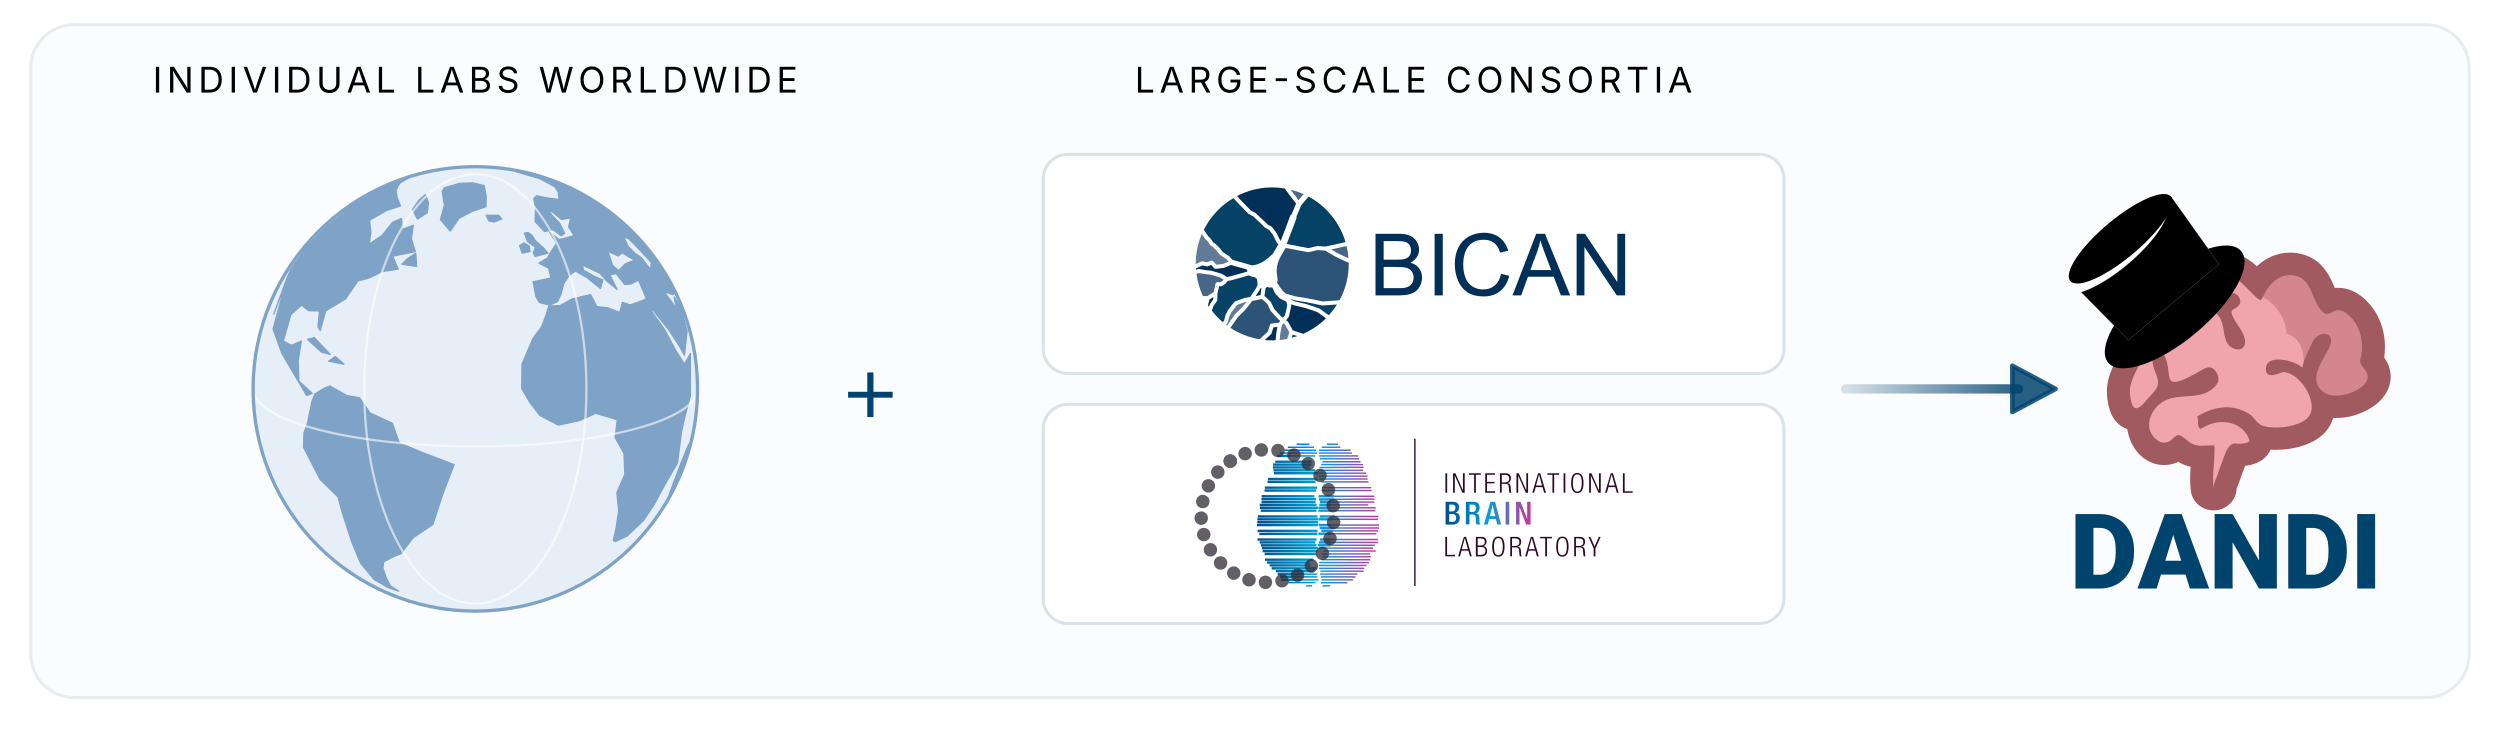
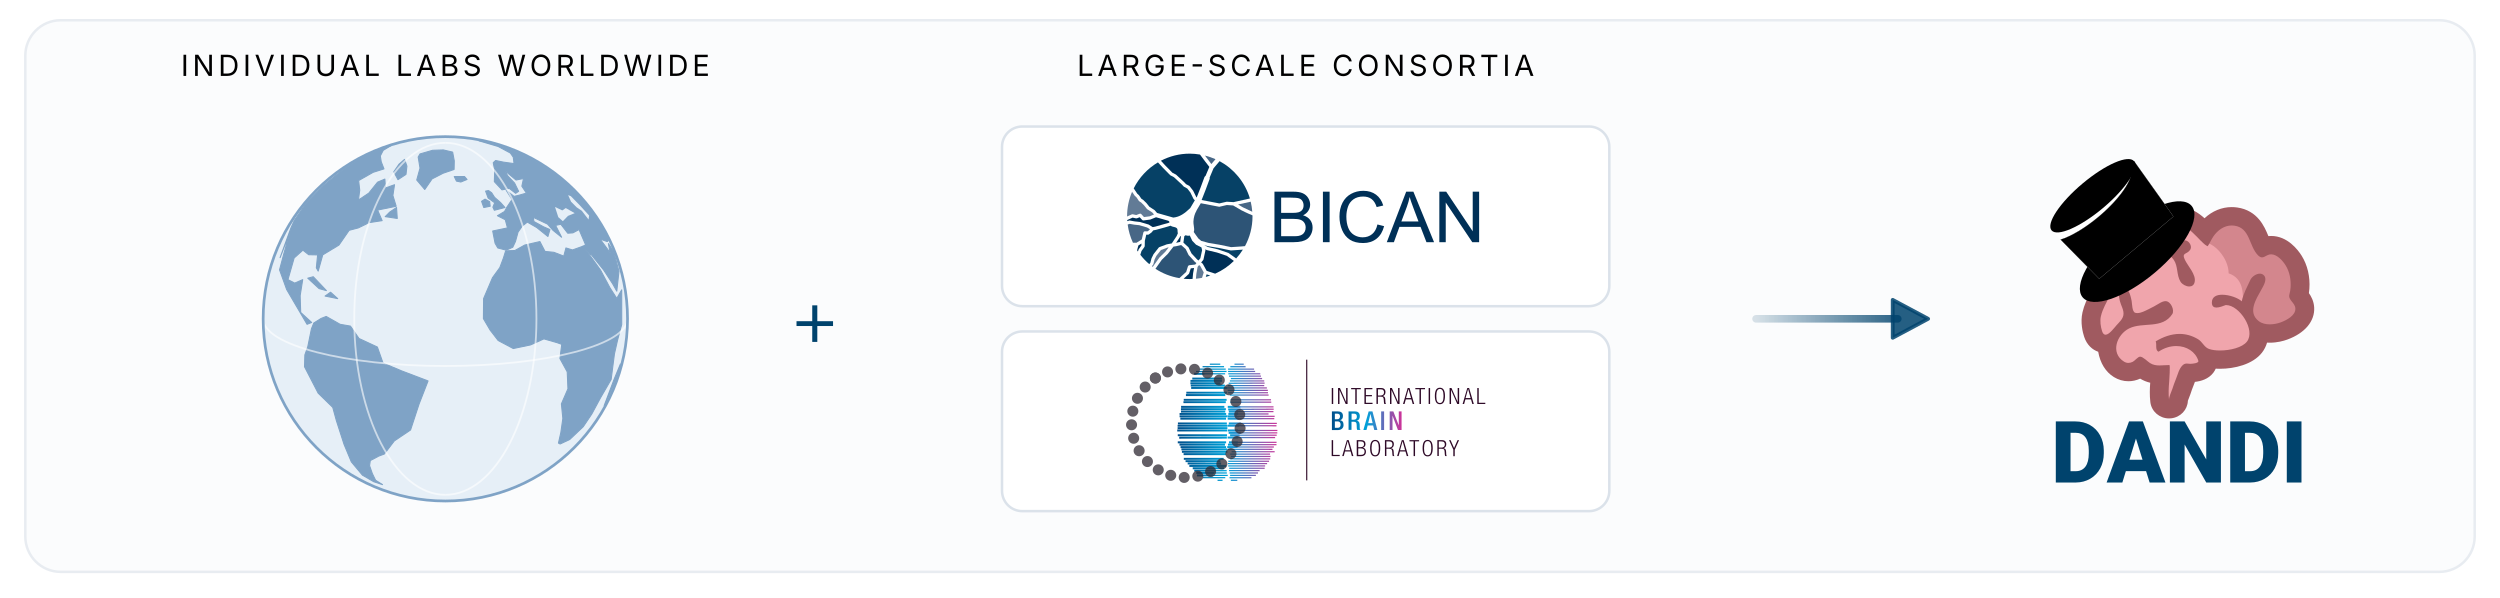
- <svg xmlns="http://www.w3.org/2000/svg" viewBox="24 0 810 236" width="810" height="236" font-family="Inter, 'Helvetica Neue', Arial, sans-serif">
+ <svg xmlns="http://www.w3.org/2000/svg" viewBox="24 0 988 236" width="988" height="236" font-family="Inter, 'Helvetica Neue', Arial, sans-serif">
  <defs>
    <g id="globe">
      <circle r="100" fill="#e6eff7" />
      <g fill="#7fa3c6" stroke="#7fa3c6" stroke-width=".6" stroke-linejoin="round">
        <path d="M-29.6,-95.2 L-34.1,-92.5 -35.7,-89.4 -35.2,-86.2 -33.7,-82.3 -39.7,-80.4 -47.6,-75.9 -47,-70.6 -47.7,-65.2 -42,-69 -37.2,-75 -33.2,-76.7 -32.9,-71.8 -27.9,-73.6 -28.8,-67.7 -27,-61.8 -37.2,-59.7 -34.7,-53.9 -41.9,-52.8 -47.8,-49.9 -52.8,-48.6 -58.4,-40.5 -67.3,-35.1 -69.8,-26.2 -70.8,-28 -70.1,-35.1 -75,-35.2 -78.2,-37.7 -83,-33.4 -86.4,-21.5 -82.7,-19.6 -78.3,-21.5 -79.7,-12.7 -79.4,-3.5 -73.4,2 -75.9,3 -82.6,-8.4 -87.1,-16.1 -91,-26.9 -88.6,-35.9 -85.3,-47.6 -90.7,-33.6 -84.7,-50 -82.9,-54 -76.4,-63.5 -66.7,-73.3 -56.5,-81.7 -47,-88.1 A100,100 0 0 1 -29.6,-95.2 Z" />
        <path d="M-11.3,-71 L-7.3,-76.8 -1.3,-79.9 4.8,-82 4.9,-86.7 4,-91.5 -1.1,-92.7 -7,-92.5 -13.9,-90.5 -14.9,-88.8 -13.9,-82.7 -15.7,-76.2 Z" />
        <path d="M-22.4,-87.5 L-21.1,-83.8 -21.6,-79.3 -26,-76.4 -28.3,-80.7 -25.4,-84.9 Z" />
        <path d="M-26.4,-55.1 L-26.8,-61.1 -30.5,-58.6 -33,-56.1 Z" />
        <path d="M-75.5,-22.3 L-72.5,-23.1 -65.3,-15.5 -69.3,-16.6 Z" />
        <path d="M-63,-14.6 L-59.1,-11.1 -66,-12.5 Z" />
        <path d="M-72.2,2.3 L-68.2,-0.2 -65.4,-1.3 -57.8,3 -52.1,4 -47.4,10.8 -37.3,15.5 -34.2,24.3 -24.2,28.5 -9.5,34.1 -14.4,46.7 -19.1,61 -28,67 -33.5,74.2 -36.7,75.4 -41.2,77.8 -41.6,80.6 -40.1,84.9 -38.3,88.6 -34.5,91 -39.3,89.4 -45.5,85.8 -51.6,78.5 -55.6,68.9 -59.8,55.9 -61.8,48.6 -69.8,40.8 -77.3,26.3 -77.1,19.8 -75.5,15.3 -73.5,5.5 Z" />
        <path d="M33.1,-37.3 L31.9,-33.4 29.9,-28.1 25.9,-22.6 21,-11.1 20.9,-0.1 24.6,6.2 29,11.9 37.3,16.3 46.8,14.3 54.1,11 61.4,13.1 63.9,14 62.9,21.8 66.9,29.1 67.3,38.4 63.7,46.7 64.5,54.7 63.4,62.4 62.1,68.2 63,68.7 68.3,66.2 75.7,59.2 80.4,52.2 85.2,43.3 91,33.3 92.8,19.3 94.5,11.8 96.8,3.1 96.8,-15.9 94.1,-11.2 90.3,-17.1 85.2,-26.7 79.6,-34.5 76.9,-37.8 75.4,-39.8 69.8,-37.8 66.2,-38.9 65,-34.4 59.6,-36.5 54.7,-37 51.9,-42.4 43.6,-40.5 38.2,-37.5 Z" />
        <path d="M96.1,24.8 L94,32.8 88.3,45.4 87.2,47.6 92.6,33.3 Z" />
        <path d="M33.4,-37.7 L28.8,-38.9 27.3,-41.5 26,-48.2 34.1,-49.9 32.9,-54.4 28.6,-56.6 32.5,-58.9 33.8,-61.3 36.6,-65.5 33.4,-70.6 37.7,-67.2 40.3,-67.8 44.5,-69 42,-72.8 42.9,-77 38.8,-76.2 32.7,-81.3 34.3,-78.4 38,-74.5 40.2,-70 38.6,-68.9 35.1,-71.6 31.1,-70.8 26.9,-75.3 27.1,-81.6 26.3,-85.7 27.6,-86.9 31.9,-86 37.7,-85.2 37.3,-88.7 35.7,-91 29,-94.6 18.5,-97.7 A100,100 0 0 1 90,-43.7 L88.9,-42.4 84.9,-43.8 89.2,-38 90.5,-36 89.5,-41.3 92.4,-36.9 95.3,-26.1 94.1,-15.2 91.8,-19.3 86.9,-26.8 79.8,-35.6 79.6,-35.3 76.9,-37.8 75.4,-39.8 77,-40.6 73.4,-49 70,-47.2 67.2,-47 63.4,-51.9 60.5,-51.3 63.8,-44.8 59.1,-48.6 56.1,-52 48.3,-55.7 48.6,-53.4 53.9,-50.5 57.4,-49 56.3,-45.2 50.2,-50.1 45,-53.1 42.2,-50.9 39.9,-47.6 38.5,-42.5 37,-39.3 Z" />
        <path d="M26.9,-59.6 L32.7,-61.1 30.4,-63.7 27,-66.7 25.4,-69.2 23.7,-70.4 22.1,-70.1 23.5,-66.3 27.1,-63.7 26.1,-61.3 Z" />
        <path d="M21.1,-61.1 L19.9,-64.5 21.8,-65.7 24.3,-64.3 24.6,-61.8 Z" />
        <path d="M6.1,-75.6 L4.9,-78.1 10.5,-78.1 11.9,-76.5 8.5,-75.1 Z" />
      </g>
      <g fill="#e6eff7">
        <path d="M64.5,-53.6 L62,-55.8 60.2,-61.4 64.2,-59.5 66.1,-60.8 71,-58 67.3,-56.5 Z" />
        <path d="M67.4,-67.9 L68.9,-67.3 73.8,-62.3 78.9,-56.7 78.6,-54.5 74.9,-59.3 72.1,-61.2 69,-64.3 Z" />
      </g>
      <g fill="none" stroke="#ffffff" stroke-opacity=".6" stroke-width="1">
        <path d="M-100,0 A100,25.9 0 0 0 100,0" />
        <path d="M0,-96.6 A50,96.6 0 0 0 0,96.6" />
        <path d="M0,-96.6 A50,96.6 0 0 1 0,96.6" />
      </g>
      <circle r="100" fill="none" stroke="#7fa3c6" stroke-width="1.5" />
    </g>
  </defs>
  <rect width="1120" height="620" fill="#ffffff" />
-   <rect x="34" y="8" width="790" height="218" rx="14" fill="#fbfcfd" stroke="#e8ecf1" />
-   <text x="178" y="30" font-size="11.5" font-weight="400" letter-spacing="1.5" fill="#000000" text-anchor="middle">INDIVIDUAL LABS WORLDWIDE</text>
-   <use href="#globe" transform="translate(178,126) scale(.72)" />
-   <text x="306" y="137" font-size="32" font-weight="300" fill="#00436d" text-anchor="middle">+</text>
-   <text x="482" y="30" font-size="11.5" font-weight="400" letter-spacing="1.5" fill="#000000" text-anchor="middle">LARGE-SCALE CONSORTIA</text>
+   <rect x="34" y="8" width="968" height="218" rx="14" fill="#fbfcfd" stroke="#e8ecf1" />
+   <text x="200" y="30" font-size="11.5" font-weight="400" letter-spacing="1.5" fill="#000000" text-anchor="middle">INDIVIDUAL LABS WORLDWIDE</text>
+   <use href="#globe" transform="translate(200,126) scale(.72)" />
+   <text x="346" y="137" font-size="32" font-weight="300" fill="#00436d" text-anchor="middle">+</text>
+   <text x="540" y="30" font-size="11.5" font-weight="400" letter-spacing="1.5" fill="#000000" text-anchor="middle">LARGE-SCALE CONSORTIA</text>
  <g>
-     <rect x="362" y="50" width="240" height="71" rx="8" fill="#fff" stroke="#dbe2ea" />
-     <svg x="407.5" y="58" width="149" height="55" viewBox="0 0 85.5 31.5">
+     <rect x="420" y="50" width="240" height="71" rx="8" fill="#fff" stroke="#dbe2ea" />
+     <svg x="465.5" y="58" width="149" height="55" viewBox="0 0 85.5 31.5">
      <g fill="#486786">
        <path d="M5.579,20.992l.361-1.567c.042-.166.186-.281.359-.29l.554.027.446-.323.131-.16-.652-.407-1.766-.514-1.125-.12-1.053-.185-.45.15c.19,1.457.6,2.841,1.196,4.125l.804.014,1.194-.75Z" />
        <path d="M28.517,13.706c.837.418,1.636.793,2.125,1.002-.057-.78-.176-1.541-.354-2.281l-2.864.638,1.093.641Z" />
        <path d="M22.3,2.787c-.766-.345-1.568-.619-2.398-.825l1.459,1.929.939-1.104Z" />
      </g>
      <g fill="#2d5476">
        <path d="M26.301,13.276l-1.441-.091-1.683.394-.07-.006-4.139-.796-.941,1.59c.005.009-.01.059-.042.114-.411.711-.636,1.501-.688,2.416-.019.331.03.646.081.981.038.247.077.503.088.771.01.231-.022.448-.097.658l1.027,1.438.668.571,1.734.474,2.372.388,2.673.554,2.392-.161.755-.068c1.086-2.009,1.704-4.308,1.704-6.752,0-.078-.01-.153-.012-.231-.817-.297-2.443-1.114-2.524-1.155l-1.858-1.088Z" />
        <path d="M16.051,27.09c.044-.143.17-.244.319-.26l1.331-.147.276-.339-.344-.263-1.429-1.551-.662-1.355-1.021-.912-1.134.255-.618.096-1.281,1.65-1.354,1.326-1.452,2.05c1.612,1.058,3.452,1.788,5.43,2.119l1.541-1.412.399-1.258Z" />
      </g>
      <g fill="#003057">
        <path d="M2.872,16.698l1.122.198,1.165.129,1.969.579.937.586.548-.104,3.219-.911c0-.062.005-.125.014-.188,0-.048-.135-.213-.347-.269l-2.683-.764-1.293.524-1.531.2c-.121.019-.241-.024-.327-.12l-.552-.603-.621.238c-.062.026-.144.033-.22.016l-.766-.171-1.214.549c.005.083.006.168.013.25l.444-.148.124.007Z" />
        <path d="M3.945,22.484c.013.023.024.047.037.07l.019-.069h-.056Z" />
        <path d="M5.504,22.355l.012-.438-.703.441-.293,1.082c.064.099.121.202.187.299l.172-.52.625-.863Z" />
        <path d="M12.538,5.865l.819.425,1.854,1.72.405.435.754.395.075.081.788,1.018.732,1.48.069.06.863-2.2.887-2.398c.049-.132.144-.243.267-.315l.857-2.033-.933-1.199-1.193-1.599c-.754-.124-1.522-.204-2.311-.204-2.362,0-4.585.585-6.546,1.604l.916,1.003,1.696,1.729Z" />
        <path d="M14.143,20.587l-.772,1.166.919-.207.172-1.24c-.057-.018-.112-.04-.165-.066l-.155.348Z" />
        <path d="M22.66,23.959l-2.311-.552-.368-.18.041.185-.012.108-.441,2.037-.063.099-.458.562.339.258.059.088.852,1.551,1.929.634c1.589-.704,3.026-1.685,4.245-2.891-.58-.401-1.445-1.029-1.62-1.156l-2.191-.742Z" />
        <path d="M17.437,27.466l-.745.083-.355,1.121c-.022.066-.059.123-.108.166l-1.163,1.065c.463.045.931.071,1.405.071.213,0,.419-.023.63-.032l.122-1.287.213-1.188Z" />
      </g>
      <g fill="#627b96">
        <path d="M3.554,15.283l.775.172.752-.289c.146-.056.306-.018.411.096l.595.648,1.277-.166.996-.411-.388-.455-1.199-.777-.662-.827-.666-.662-.48-.312-.063-.08-.526-.788-.371-.328-.623-.919c-.728,1.71-1.132,3.59-1.132,5.566,0,.011.002.022.002.034l1.059-.478c.08-.035.163-.043.243-.022Z" />
        <path d="M10.93,23.765l.76-.983-.243.038-1.512.57-1.058,1.339-.389.793-.282,1.101-.055.087-.279.349c.066.05.132.1.199.149l1.495-2.102,1.364-1.34Z" />
        <path d="M18.826,26.991l-.252-.192-.328.401-.28,1.555-.109,1.147c.471-.046.935-.115,1.391-.205l.387-1.232-.809-1.474Z" />
      </g>
      <g fill="#064166">
        <path d="M7.792,25.259l.458-.93,1.163-1.484c.038-.052.097-.096.165-.121l1.682-.626,1.124-.209,1.105-1.662.277-.631c-.054-.185-.06-.37-.065-.536-.012-.365-.032-.564-.33-.738-.16-.093-.329-.129-.507-.166-.229-.049-.485-.103-.736-.285l-1.291.382-2.054.563-.587.113-.408.484-.601.435c-.08.056-.16.064-.199.069l-.386-.019-.323,1.403-.027,1.189c-.003.077-.027.148-.07.209l-.659.91-.27.857c.604.776,1.281,1.491,2.031,2.126l.232-.29.276-1.045Z" />
        <path d="M20.977,6.945c.031.122.024.25-.021.369l-.891,2.408-.913,2.325,4.016.772,1.687-.387,1.529.096,3.718-.829c-1.083-3.648-3.583-6.686-6.87-8.465l-1.373,1.616-.881,2.094Z" />
        <path d="M4.941,10.947l.544.797.434.289.751.739.647.808,1.194.773.541.637c.022,0,.046.006.071.014l3.604,1.025c1.474-.136,2.606-.958,3.845-2.152l1.046-1.767-.292-.292-.728-1.487-.701-.893-.791-.438-.427-.46-1.791-1.66-.85-.452-1.743-1.776-1.043-1.14c-2.355,1.392-4.27,3.439-5.498,5.896l.813,1.21.371.329Z" />
        <path d="M25.808,23.486l-.069-.011-2.705-.561-2.395-.394-.897-.244.862.431,2.264.532,2.375.817c.12.088,1.175.852,1.745,1.244.565-.621,1.075-1.29,1.523-2.004l-.214.019-2.488.169Z" />
        <path d="M16.471,20.108c-.165.037-.333.047-.517.031-.18-.017-.27-.054-.347-.091-.018-.009-.038-.012-.102,0-.024.006-.087.054-.128.086-.045.034-.093.071-.147.104l-.204,1.469,1.161,1.075.667,1.365,1.283,1.379.314.235.417-.511.393-1.812-.141-.634-1.235-.63-.858-.891-.555-1.178Z" />
        <path d="M20.1,29.487c.348-.092.69-.194,1.026-.31l-.842-.277-.184.587Z" />
      </g>
      <g fill="#003057">
        <path d="M35.671,21.608v-11.453h4.297c.875,0,1.577.116,2.105.348.528.232.942.589,1.242,1.07.3.482.449.986.449,1.512,0,.489-.133.95-.398,1.383s-.667.781-1.203,1.047c.692.203,1.226.55,1.598,1.039s.559,1.067.559,1.734c0,.536-.113,1.035-.34,1.496s-.507.816-.84,1.066-.751.438-1.254.566-1.118.191-1.848.191h-4.367ZM37.187,14.967h2.477c.672,0,1.153-.044,1.445-.133.386-.114.676-.305.871-.57s.293-.599.293-1c0-.38-.091-.715-.273-1.004s-.442-.486-.781-.594c-.339-.106-.919-.16-1.742-.16h-2.289v3.461ZM37.187,20.256h2.852c.489,0,.833-.019,1.031-.055.349-.062.641-.167.875-.312s.427-.358.578-.637.227-.601.227-.965c0-.427-.109-.798-.328-1.113s-.522-.536-.91-.664-.946-.191-1.676-.191h-2.648v3.938Z" />
        <path d="M46.663,21.608v-11.453h1.516v11.453h-1.516Z" />
        <path d="M59.022,17.592l1.516.383c-.317,1.245-.89,2.194-1.715,2.848s-1.835.98-3.027.98c-1.234,0-2.238-.251-3.012-.754s-1.362-1.23-1.766-2.184-.605-1.977-.605-3.07c0-1.192.228-2.233.684-3.121s1.104-1.562,1.945-2.023,1.767-.691,2.777-.691c1.146,0,2.109.292,2.891.875.781.584,1.325,1.404,1.633,2.461l-1.492.352c-.266-.833-.651-1.439-1.156-1.82-.505-.38-1.141-.57-1.906-.57-.88,0-1.616.211-2.207.633s-1.007.988-1.246,1.699-.359,1.444-.359,2.199c0,.974.142,1.824.426,2.551s.726,1.27,1.324,1.629,1.247.539,1.945.539c.849,0,1.567-.245,2.156-.734s.987-1.216,1.195-2.18Z" />
        <path d="M61.147,21.608l4.398-11.453h1.633l4.688,11.453h-1.727l-1.336-3.469h-4.789l-1.258,3.469h-1.609ZM64.452,16.904h3.883l-1.195-3.172c-.364-.963-.636-1.755-.812-2.375-.146.734-.352,1.464-.617,2.188l-1.258,3.359Z" />
        <path d="M73.062,21.608v-11.453h1.555l6.016,8.992v-8.992h1.453v11.453h-1.555l-6.016-9v9h-1.453Z" />
      </g>
    </svg>
-     <rect x="362" y="131" width="240" height="71" rx="8" fill="#fff" stroke="#dbe2ea" />
-     <svg x="405" y="139" width="154" height="55" viewBox="0 0 514 184">
+     <rect x="420" y="131" width="240" height="71" rx="8" fill="#fff" stroke="#dbe2ea" />
+     <svg x="463" y="139" width="154" height="55" viewBox="0 0 514 184">
      <linearGradient id="ibl-grad-1" gradientUnits="userSpaceOnUse" x1="87.181" y1="93.26" x2="219.538" y2="93.26">
        <stop offset="0" stop-color="#004F8C" />
        <stop offset="0.494" stop-color="#00A1D9" />
        <stop offset="1" stop-color="#CC3399" />
      </linearGradient>
      <linearGradient id="ibl-grad-2" gradientUnits="userSpaceOnUse" x1="291.735" y1="91.248" x2="383.792" y2="91.248">
        <stop offset="0" stop-color="#004F8C" />
        <stop offset="0.494" stop-color="#00A1D9" />
        <stop offset="1" stop-color="#CC3399" />
      </linearGradient>
      <path fill="url(#ibl-grad-1)" d="M158.1,170.8v-1.6h8.5v1.6H158.1z M140.5,170.8v-1.6h6.6v1.6H140.5z M121.1,167.3l0-1.6l29.6,0l0,1.6       L121.1,167.3z M156.3,167.4v-1.6h29v1.6H156.3z M113.3,164.8v-2.6h21.1v0.5H154v1.6h-19.7v0.5H113.3z M157.1,164.3v-1.6h34.1       v1.6H157.1z M112.4,161.6v-2.6H136v0.5h16.8v1.6H136v0.5H112.4z M156.5,161.1v-1.6h37.5v1.6H156.5z M109.7,158.5V156h28v0.5       h14.9v1.6h-14.9v0.5H109.7z M155.7,158v-1.6h40.4v1.6H155.7z M107.7,155.4v-2.6h41.5v2.6H107.7z M155.9,154.9v-1.6h46.9v1.6       H155.9z M103.2,152.3v-2.6h48.5v2.6H103.2z M154.6,151.8v-1.6h48.8v1.6H154.6z M101,149.1l0-2.6l44.2,0.1l0,2.6L101,149.1z        M154.2,148.7v-1.6H206v1.6H154.2z M98.2,146v-2.6h46.1v2.6H98.2z M154.7,145.5V144h53.9v1.6H154.7z M95.9,142.9v-2.6h52.6v2.6       H95.9z M157.3,142.4l0-1.6l52.8,0.1l0,1.6L157.3,142.4z M158.2,139.3v-1.6h52.3v1.6H158.2z M95.6,136.7v-2.6h56.3v2.6H95.6z        M157.2,136.2v-1.6h52.7v1.6H157.2z M93.4,133.5V131h60.1v2.6H93.4z M159.1,133v-1.6h56.9v1.6H159.1z M92.7,130.4v-2.6h60.6       v2.6H92.7z M153.9,129.8l0-1.6l59.2,0.1l0,1.6L153.9,129.8z M91.6,127.4v-2.6h60.2v2.6H91.6z M153.3,127.3v-2.6h13.6v0.5H215       v1.6h-48.1v0.5H153.3z M154.3,124.2v-2.6h12.8v0.5h51.3v1.6h-51.3v0.5H154.3z M90.2,124.2v-2.6h60.1v2.6H90.2z M155.6,121.1       v-2.6h11.8v0.5h51.1v1.6h-51.1v0.5H155.6z M87.9,121.1v-2.6h63.9v2.6H87.9z M89.8,112.4l63-0.1l0,2.6l-63,0.1L89.8,112.4z        M153.8,114.8v-2.6h13.6v0.5h49.2v1.6h-49.2v0.5H153.8z M157.1,111.7v-2.6h12.5v0.5h49.1v1.6h-49.1v0.5H157.1z M87.9,111.7       v-2.6H153v2.6H87.9z M155.2,108.6V106h16.1v0.5h48.2v1.6h-48.2v0.5H155.2z M154.1,105.4v-2.6h13.5v0.5h52v1.6h-52v0.5H154.1z        M87.2,105.4v-2.6h66.1v2.6H87.2z M87.7,102.3v-2.6h65.8v2.6H87.7z M87.7,99.2v-2.6h66v2.6H87.7z M154.1,99.1l0-2.6l15.1,0       l0,0.5l49.2,0.1l0,1.6l-49.2-0.1l0,0.5L154.1,99.1z M155.4,96.1v-2.6h15.9V94h47.6v1.6h-47.6v0.5H155.4z M88.1,96.1v-2.6h64.7       v2.6H88.1z M153.9,89.8v-2.6h14.6v0.5h47v1.6h-47v0.5H153.9z M91.3,89.8v-2.6h60.4v2.6H91.3z M154,86.7v-2.6h12.4v0.5H216v1.6       h-49.6v0.5H154z M90.3,86.7v-2.6h63.3v2.6H90.3z M154.8,83.6V81h13v0.5h40.1v1.6h-40.1v0.5H154.8z M90.3,83.6V81h61.6v2.6H90.3       z M155.4,80.5v-2.6h12.2v0.5h46.8V80h-46.8v0.5H155.4z M92.2,80.5v-2.6h58.5v2.6H92.2z M154.5,75l16.6-0.1l0,0.5l43.6-0.2       l0,1.6L171.2,77l0,0.5l-16.6,0.1L154.5,75z M92.1,77.3v-2.6h59.4v2.6H92.1z M154,74.2v-2.6h16.6v0.5h43.9v1.6h-43.9v0.5H154z        M92.3,74.2v-2.6h57.2v2.6H92.3z M95.4,68v-2.6h56V68H95.4z M157.4,67.5v-1.6h54.1v1.6H157.4z M95.8,64.9v-2.6h56.7v2.6H95.8z        M157.8,64.4v-1.6h53.4v1.6H157.8z M98.7,58.6V56h52v2.6H98.7z M156.8,58.1v-1.6H208v1.6H156.8z M99.2,55.5v-2.6h53.7v2.6H99.2       z M154.6,55v-1.6h52.6V55H154.6z M154,51.9v-1.6h53v1.6H154z M105.6,49.2v-2.6h48.1v2.6H105.6z M154.1,48.7v-1.6h51.6v1.6       H154.1z M105.1,46.1v-2.6h45.1v2.6H105.1z M154,45.6v-1.6h48.2v1.6H154z M104.6,43v-2.6h39.7V43H104.6z M155.2,40.9l47.5-0.2       l0,1.6l-47.5,0.2L155.2,40.9z M104.7,39.9v-2.6h41.6v2.6H104.7z M156.8,39.4v-1.6h45.4v1.6H156.8z M107.1,36.8v-2.6h39.2v2.6       H107.1z M158.1,36.3v-1.6h41.3v1.6H158.1z M155.6,33.1v-1.6h42.3v1.6H155.6z M109.5,30.5v-2.6H123v0.5h27.5V30H123v0.5H109.5z        M154.7,30v-1.6H197V30H154.7z M154.4,26.9v-1.6h35.8v1.6H154.4z M112,26.9v-1.6h40.4v1.6H112z M154.4,23.8v-1.6h34.4v1.6       H154.4z M117,23.8v-1.6h34.3v1.6H117z M157.4,20.6v-1.6h20.2v1.6H157.4z M120.7,20.6v-1.6h28.4v1.6H120.7z M162.9,17.3v-1.6       h12.2v1.6H162.9z M130.3,17.3v-1.6h13.8v1.6H130.3z" />
      <g fill="#2E0927">
        <path d="M291.5,48h1.9v21.1h-1.9V48z" />
        <path d="M299.8,48h2.5l8.1,18.4h0.1V48h1.9v21.1h-2.5l-8.1-18.4h-0.1v18.4h-1.9V48z" />
        <path d="M322.5,49.6h-5.4V48h12.8v1.6h-5.4v19.5h-1.9V49.6z" />
        <path d="M334.7,48h10.5v1.6h-8.6v7.7h8v1.6h-8v8.6h8.8v1.6h-10.7V48z" />
        <path d="M350.7,48h6.3c3.5,0,5.5,2,5.5,5.3c0,2.5-1,4.8-3.8,5.3v0.1c2.6,0.2,3.5,1.7,3.6,5l0.1,2.3         c0,1.2,0.1,2.3,0.9,3.1H361c-0.4-0.7-0.5-1.8-0.6-3l-0.1-1.8c-0.1-3.7-0.8-4.9-4.2-4.9h-3.6v9.6h-1.9V48z M352.6,57.9h3.3         c3,0,4.7-1.4,4.7-4.1c0-2.6-1.1-4.1-4.5-4.1h-3.5V57.9z" />
        <path d="M368.5,48h2.5l8.1,18.4h0.1V48h1.9v21.1h-2.5l-8.1-18.4h-0.1v18.4h-1.9V48z" />
        <path d="M391.9,48h2.4l6.2,21.1h-2l-1.7-6.1h-7.4l-1.7,6.1h-2L391.9,48z M396.3,61.3l-3.3-11.9H393l-3.3,11.9         H396.3z" />
        <path d="M407.4,49.6h-5.4V48h12.8v1.6h-5.4v19.5h-1.9V49.6z" />
        <path d="M419.6,48h1.9v21.1h-1.9V48z" />
        <path d="M434.5,47.6c4.3,0,6.7,3.3,6.7,10.9s-2.4,10.9-6.7,10.9c-4.3,0-6.7-3.3-6.7-10.9S430.1,47.6,434.5,47.6z          M434.5,67.8c3,0,4.8-2.5,4.8-9.3c0-6.8-1.8-9.3-4.8-9.3c-3,0-4.8,2.5-4.8,9.3C429.6,65.4,431.4,67.8,434.5,67.8z" />
        <path d="M447.3,48h2.5l8.1,18.4h0.1V48h1.9v21.1h-2.5l-8.1-18.4h-0.1v18.4h-1.9V48z" />
        <path d="M470.7,48h2.4l6.2,21.1h-2l-1.7-6.1h-7.4l-1.7,6.1h-2L470.7,48z M475.1,61.3l-3.3-11.9h-0.1l-3.3,11.9         H475.1z" />
        <path d="M483.9,48h1.9v19.5h8.7v1.6h-10.6V48z" />
      </g>
      <path fill="url(#ibl-grad-2)" d="M291.7,78.9h8c3.7,0,6.6,1.6,6.6,6c0,3-1.2,4.8-3.6,5.6v0.1c2.7,0.5,4.4,2.1,4.4,6.3c0,4.1-3,6.7-7.6,6.7       h-7.8V78.9z M298.8,89.3c2.4,0,3.6-1.6,3.6-3.9c0-2.9-1.8-3.5-4-3.5h-2.8v7.4H298.8z M299.6,100.6c2.3,0,3.6-1.5,3.6-4.3       c0-2.7-1.6-4.2-3.9-4.2h-3.7v8.5H299.6z M313.7,78.9h8.7c3.4,0,6.2,1.7,6.2,6.3c0,3.2-1.4,5.6-4.1,6v0.1c2.4,0.2,3.7,1.6,3.9,5       c0,1.6,0.1,3.5,0.1,5c0.1,1.2,0.7,1.8,1.2,2.1h-4.4c-0.4-0.4-0.6-1.2-0.7-2.2c-0.1-1.5-0.1-2.9-0.2-4.7       c-0.1-2.7-0.9-3.9-3.6-3.9h-3.2v10.7h-3.9V78.9z M320.8,89.9c2.5,0,3.9-1.5,3.9-4c0-2.6-1.1-4-3.7-4h-3.3v8H320.8z M340.3,78.9       h5l6.5,24.6h-4.1l-1.5-6H339l-1.6,6h-4.1L340.3,78.9z M345.5,94.4l-2.8-12.1h-0.1l-2.9,12.1H345.5z M356.8,78.9h3.9v24.6h-3.9       V78.9z M368.1,78.9h4.8l7.1,18.3h0.1V78.9h3.7v24.6H379l-7.1-18.8h-0.1v18.8h-3.7V78.9z" />
      <g fill="#2E0927">
        <path d="M291.4,116.9h1.9v19.5h8.7v1.6h-10.6V116.9z" />
        <path d="M311.5,116.9h2.4l6.2,21.1h-2l-1.7-6.1h-7.4l-1.7,6.1h-2L311.5,116.9z M315.9,130.3l-3.3-11.9h-0.1         l-3.3,11.9H315.9z" />
        <path d="M324.6,116.9h5.8c4.1,0,5.7,2.2,5.7,5.3c0,2.1-1.1,4-3.3,4.6v0.1c2.6,0.5,3.9,2.5,3.9,5.3         c0,3.7-2.4,5.9-6.4,5.9h-5.8V116.9z M326.5,126.2h3c3.3,0,4.7-1.4,4.7-3.8c0-2.8-1.4-3.8-4.4-3.8h-3.3V126.2z M326.5,136.4h3.5         c3.3,0,4.9-1.5,4.9-4.3c0-2.8-1.6-4.3-4.9-4.3h-3.5V136.4z" />
        <path d="M348.9,116.6c4.3,0,6.7,3.3,6.7,10.9s-2.4,10.9-6.7,10.9c-4.3,0-6.7-3.3-6.7-10.9S344.6,116.6,348.9,116.6         z M348.9,136.8c3,0,4.8-2.5,4.8-9.3c0-6.8-1.8-9.3-4.8-9.3c-3,0-4.8,2.5-4.8,9.3C344.1,134.3,345.9,136.8,348.9,136.8z" />
        <path d="M361.8,116.9h6.3c3.5,0,5.5,2,5.5,5.3c0,2.5-1,4.8-3.8,5.3v0.1c2.6,0.2,3.5,1.7,3.6,5l0.1,2.3         c0,1.2,0.1,2.3,0.9,3.1h-2.2c-0.4-0.7-0.5-1.8-0.6-3l-0.1-1.8c-0.1-3.7-0.8-4.9-4.2-4.9h-3.6v9.6h-1.9V116.9z M363.7,126.8h3.3         c3,0,4.7-1.4,4.7-4.1c0-2.6-1.1-4.1-4.5-4.1h-3.5V126.8z" />
        <path d="M384.1,116.9h2.4l6.2,21.1h-2l-1.7-6.1h-7.4l-1.7,6.1h-2L384.1,116.9z M388.5,130.3l-3.3-11.9h-0.1         l-3.3,11.9H388.5z" />
        <path d="M399.6,118.5h-5.4v-1.6h12.8v1.6h-5.4V138h-1.9V118.5z" />
        <path d="M418.3,116.6c4.3,0,6.7,3.3,6.7,10.9s-2.4,10.9-6.7,10.9c-4.3,0-6.7-3.3-6.7-10.9S413.9,116.6,418.3,116.6         z M418.3,136.8c3,0,4.8-2.5,4.8-9.3c0-6.8-1.8-9.3-4.8-9.3c-3,0-4.8,2.5-4.8,9.3C413.4,134.3,415.2,136.8,418.3,136.8z" />
        <path d="M431.1,116.9h6.3c3.5,0,5.5,2,5.5,5.3c0,2.5-1,4.8-3.8,5.3v0.1c2.6,0.2,3.5,1.7,3.6,5l0.1,2.3         c0,1.2,0.1,2.3,0.9,3.1h-2.2c-0.4-0.7-0.5-1.8-0.6-3l-0.1-1.8c-0.1-3.7-0.8-4.9-4.2-4.9H433v9.6h-1.9V116.9z M433,126.8h3.3         c3,0,4.7-1.4,4.7-4.1c0-2.6-1.1-4.1-4.5-4.1H433V126.8z" />
        <path d="M452.3,129.6l-5.7-12.7h2l4.6,10.5l4.6-10.5h2l-5.7,12.7v8.5h-1.9V129.6z" />
      </g>
      <line fill="none" stroke="#2E0927" stroke-width="1.5" stroke-miterlimit="10" x1="258.4" y1="10.5" x2="258.4" y2="170.1" />
      <g opacity="0.75" fill="#2F2933">
        <circle cx="58.3" cy="34.8" r="7.3" />
        <circle cx="58.3" cy="34.8" r="7.3" />
        <circle cx="44.8" cy="46.7" r="7.3" />
        <circle cx="34.6" cy="61.6" r="7.3" />
        <circle cx="28.5" cy="78.6" r="7.3" />
        <circle cx="26.8" cy="96.6" r="7.3" />
        <circle cx="29.6" cy="114.4" r="7.3" />
        <circle cx="36.8" cy="130.9" r="7.3" />
        <circle cx="47.8" cy="145.2" r="7.3" />
        <circle cx="62.1" cy="156.2" r="7.3" />
        <circle cx="78.6" cy="163.4" r="7.3" />
        <circle cx="96.4" cy="166.2" r="7.3" />
        <circle cx="114.4" cy="164.5" r="7.3" />
        <circle cx="131.3" cy="158.4" r="7.3" />
        <circle cx="166.4" cy="118.7" r="7.3" />
        <circle cx="170.3" cy="101.2" r="7.3" />
        <circle cx="169.8" cy="83.1" r="7.3" />
        <circle cx="164.7" cy="65.8" r="7.3" />
        <circle cx="127.3" cy="28.3" r="7.3" />
        <circle cx="110" cy="23.3" r="7.3" />
        <circle cx="92" cy="22.7" r="7.3" />
        <circle cx="74.4" cy="26.7" r="7.3" />
        <circle cx="146.2" cy="148.3" r="7.3" />
        <circle cx="158.2" cy="134.8" r="7.3" />
        <circle cx="155.6" cy="50.3" r="7.3" />
        <circle cx="142.8" cy="37.5" r="7.3" />
      </g>
    </svg>
  </g>
-   <linearGradient id="arrow-grad" gradientUnits="userSpaceOnUse" x1="622" y1="0" x2="680" y2="0">
+   <linearGradient id="arrow-grad" gradientUnits="userSpaceOnUse" x1="718" y1="0" x2="776" y2="0">
    <stop offset="0" stop-color="#00436d" stop-opacity=".15" />
    <stop offset="1" stop-color="#00436d" stop-opacity=".85" />
  </linearGradient>
-   <path d="M622,126 H678" stroke="url(#arrow-grad)" stroke-width="3" stroke-linecap="round" fill="none" />
-   <path d="M676,118.5 L690,126 L676,133.5 Z" fill="#00436d" fill-opacity=".85" stroke="#00436d" stroke-opacity=".85" stroke-width="1.5" stroke-linejoin="round" />
-   <svg x="680" y="61" width="130" height="130" viewBox="0 0 1700 1700">
+   <path d="M718,126 H774" stroke="url(#arrow-grad)" stroke-width="3" stroke-linecap="round" fill="none" />
+   <path d="M772,118.5 L786,126 L772,133.5 Z" fill="#00436d" fill-opacity=".85" stroke="#00436d" stroke-opacity=".85" stroke-width="1.5" stroke-linejoin="round" />
+   <svg x="820" y="61" width="130" height="130" viewBox="0 0 1700 1700">
    <g transform="translate(-0.5226028,24.32385)">
      <g transform="translate(149.3439)">
        <g transform="translate(199.3195,246.5289)">
          <polygon fill="#d3868d" points="1142.1,457.4 1119.8,596.9 951.7,664.8 844.1,536.5 647.5,235.3 641.1,162.5 774.5,40.4 922.4,162.5 1058.1,227.2 " />
          <path fill="#f0a5ac" d="m 422.6,67.3 c 90,0 174.3,32.4 199.7,115.4 58.2,-4.8 137.9,80.5 137.9,161.3 76.6,26.1 76.6,102.4 73.3,169.1 -2.2,44.5 28.1,90.8 91.1,139.2 L 833.5,751 676.4,790 608.9,848.4 557,877.8 461.4,1038.4 381.5,877.8 258.4,848.4 144.8,790 122.3,718.5 55.7,631.5 84.8,461.3 v -164 L 258.5,125 c 49.3,-38.5 104,-57.7 164.1,-57.7 z" />
          <path fill="#a05a60" d="m 1029.3,597.5 c -16.4,6 -36.6,10.2 -56.5,10.2 -20.5,0 -40.9,-4.5 -56.4,-16.3 C 857,546.4 901.8,478 929,428.9 c 10.3,-18.7 31.9,-52.5 14.9,-72.9 -6.1,-7.3 -14,-10.3 -22.4,-10.3 -19.5,0 -41.6,16.4 -48.9,32 -16.9,36.5 -36.4,71.4 -44.7,111.1 -16.5,-16.7 -63.3,-34.2 -101.1,-34.2 -29.3,0 -53.3,10.6 -53.3,40.5 0,19.6 10.4,25.8 23.8,25.8 15.5,0 35.2,-8.1 47.5,-12.8 h 2.4 c 68.8,0 153.8,129.4 107.6,188.8 -23.8,30.7 -86.7,45.9 -139.2,45.9 -22.2,0 -42.6,-2.7 -57.4,-8.2 -24.5,-8.9 -33.2,-36.3 -55.7,-49.9 -31.9,-19.2 -64.1,-27.6 -95.8,-27.6 -42.2,0 -83.7,14.7 -123.4,38.4 6.8,16 -4.4,46 14.8,53.4 29.8,-20 61.7,-29.1 91.4,-29.1 53.2,0 99.4,29 114.2,76.3 3.9,12.4 -31.2,15.5 -41.1,15.5 -0.8,0 -1.4,0 -1.8,0 -6.1,-0.5 -11.5,-1.3 -16.5,-1.3 -7.2,0 -13.8,1.5 -20.7,7.7 -19.7,17.5 -26,48.6 -35.6,71.8 -6.9,16.7 -12.9,33.7 -18.4,50.9 -5,15.5 -19.1,42.8 -17.3,58.7 -3.7,-32.2 -2.1,-64.1 0.7,-96.3 0.7,-8 5.8,-84.6 1.2,-84.8 -1.9,-0.1 -3.7,-0.1 -5.5,-0.1 -15.6,0 -30.8,1.9 -45.8,1.9 -16.7,0 -33.2,-2.4 -49.1,-12.4 -12.2,-7.7 -36.5,-33 -50.7,-33 -0.3,0 -0.6,0 -0.9,0 -11.9,1 -26.4,21.1 -37.6,26.6 -7.5,3.7 -15,5.7 -22.5,5.7 -7.7,0 -15.3,-2.2 -22.8,-6.8 -72.1,-44.8 -37.4,-139.9 27,-171.6 70.7,-34.8 171.6,5.3 222.8,-74.2 12.7,-19.6 -7.5,-66.7 -35,-66.7 -10.2,0 -21.6,4.9 -35,13.2 -16.9,10.3 -34.5,19.8 -52.5,28.4 -16.2,7.8 -38.1,20.1 -58,20.1 -3.6,0 -7.2,-0.4 -10.7,-1.4 -17.4,-4.7 -16.3,-47.9 -19,-61.4 -3.5,-17.5 -14,-69.8 -39.8,-69.8 -3,0 -6.3,0.7 -9.7,2.3 -23.2,10.5 -15.9,49.3 -11.4,67.8 5.8,23.9 22.7,47.6 18.3,73.2 -3.6,21 -21.6,36.8 -35.3,52.1 -12.2,13.5 -37.7,49.1 -56.9,49.1 -7.3,0 -13.6,-5.1 -18,-18.5 -7.4,-22.5 -11.6,-53.3 -6.1,-76.8 8.7,-37.8 29.3,-71.8 46.3,-106.3 4.1,-8.2 -8.7,-38.1 -10.9,-47.5 -2.9,-12.9 -5.8,-26 -7.1,-39.1 -2.9,-28.4 0.9,-57.6 19.8,-80.4 23.4,-28.5 63.9,-47.4 99,-58.3 24.9,-7.7 57.8,-13 91.5,-13 54.1,0 110,13.6 137.5,52.2 23.8,33.5 13.8,79.5 35.7,114.2 8.3,13.1 27.9,24.2 45,24.2 12.8,0 24.1,-6.3 27.8,-22.8 8.8,-38.8 -35.7,-82.9 -51.2,-116.6 -17.2,-37.4 12.6,-25 28.4,-50.9 8.6,-14.1 0.3,-33.3 -12.3,-42.5 -5.7,-4.2 -11.2,-5.8 -16.6,-5.8 -14.6,0 -28.3,11.8 -42.9,16.3 -9.6,3 -19.8,4.3 -30,4.3 -5.4,0 -10.7,-0.3 -16.1,-1 -21.6,-2.7 -49.9,-8.3 -67.3,-22 -4.6,-3.7 -7.6,-7.2 -9.2,-10.7 -15.2,-33.1 91.6,-60 115.1,-63.9 5.1,-0.8 9.9,-1.2 14.5,-1.2 42.3,0 70.8,32 99.5,60.1 15.2,14.9 36.2,40.8 55.5,48.8 10.9,-15.9 18.2,-34.3 29.1,-50.4 22,-32 55.4,-57 95.2,-57 4.5,0 9.2,0.3 13.8,1 81.3,11.5 74.9,104.6 121.1,152.3 8.1,8.4 14.8,11.6 21.4,11.6 8,0 16,-4.7 26.6,-10.5 6.8,-3.7 13.8,-5.3 20.6,-5.3 31,0 60.3,33.6 74.7,56.7 21,33.5 28.6,75.4 25.9,114.4 -0.8,11.8 -2.7,23.8 -5.9,35.1 -8.8,30.7 28.8,42.3 30.6,73.6 2,36.4 -46.5,61.2 -75.8,71.9 M 1175,446.2 c 1.1,-7.3 1.9,-14.9 2.5,-22.6 4.4,-61.9 -9.8,-122.4 -39.9,-170.5 -19.3,-30.7 -73.1,-102.2 -157.8,-102.2 -4.8,0 -9.5,0.3 -14.2,0.7 -0.3,-0.8 -0.7,-1.6 -1,-2.4 C 945.8,103.7 910.6,18.9 804.3,3.7 795,2.4 785.6,1.7 776.3,1.7 724.5,1.7 675.2,22.3 635.6,59.4 603.6,30.5 559.6,0.1 497,0.1 c -10.1,0 -20.4,0.9 -30.7,2.6 -33.6,5.6 -146.1,29 -184,98.3 -5.3,9.8 -9.1,20.1 -11.3,30.5 -18.8,2.9 -36.8,7 -53.5,12.2 -44,13.6 -104.8,40.2 -145.2,89.2 -22.8,27.6 -48.3,75.9 -40.8,149.2 1.9,19 5.8,36.3 8.9,50.1 0.9,3.7 2.2,8.5 4.1,14.1 -14.9,28.5 -30.7,60.8 -39.5,98.8 -12.4,53.5 1.8,106.3 8.4,126.5 14.3,43.4 43,67.3 72.7,77.8 10.4,58.7 38.4,104.2 81.1,130.7 22.8,14.1 48.8,21.6 75,21.6 20.7,0 41.1,-4.5 60.9,-13.4 16,9.8 33.2,16.8 51.8,21.1 -2.3,31 -3.4,64.5 0.7,100.3 5.7,48.4 47.8,84.2 96.6,84.2 3.7,0 7.3,-0.2 11.1,-0.6 48.5,-5.4 84.6,-44.5 86.3,-90.6 1.3,-3.8 3.5,-9.1 4.9,-12.7 3.2,-7.8 6,-15.1 8,-21.1 5.6,-17.3 10.5,-31.2 15.8,-43.8 2.6,-6.3 5.1,-13.1 7.6,-20.1 30.6,-3.2 70.2,-14.3 95.2,-47.3 5.1,-6.7 9.2,-13.7 12.4,-21 7.3,0.4 14.7,0.6 22.3,0.6 73.5,0 169,-21.9 216.8,-83.5 12.1,-15.5 20.8,-33 26.2,-51.7 4.6,0.3 9.4,0.4 14.1,0.4 38.1,0 70.3,-8.8 90.6,-16.2 90.9,-33.1 142.8,-95.1 138.8,-165.9 -1.9,-33.1 -15.7,-57.9 -27.3,-74.2" />
        </g>
        <g transform="rotate(-40,464.2436,302.342)">
          <ellipse ry="142" rx="367.6" cy="451.6" cx="368.4" transform="rotate(179.9999,368.3628,451.6143)" />
          <polygon fill="#ffffff" points="656.5,83.1 628.7,433.2 127.9,433.2 100.1,83.1 " />
          <path fill="#000000" stroke="#000000" d="M 656.5 83.1 L 618.324 83.1 A 92.5 287.9 90 0 1 620.402 93.28 A 92.5 287.9 90 0 1 332.502 185.781 A 92.5 287.9 90 0 1 105.42 150.078 L 127.901 433.2 L 628.7 433.201 L 656.5 83.1 z " />
          <ellipse ry="82.4" rx="278.2" cy="83.1" cx="378.3" transform="rotate(179.9999,378.2982,83.11207)" />
        </g>
      </g>
      <path fill="#00436d" d="m 215.704,1671.676 v -315.747 h 101.736 c 27.886,0 53.016,6.323 75.228,18.969 22.293,12.646 39.641,30.48 52.125,53.584 12.484,23.103 18.807,48.882 18.969,77.498 v 14.511 c 0,28.94 -6.08,54.8 -18.321,77.741 -12.241,22.941 -29.427,40.857 -51.638,53.746 -22.212,12.97 -46.937,19.456 -74.255,19.618 H 215.704 Z m 76.12,-256.975 v 198.446 h 26.427 c 21.806,0 38.587,-7.782 50.341,-23.347 11.673,-15.564 17.591,-38.668 17.591,-69.31 v -13.7 c 0,-30.48 -5.837,-53.503 -17.591,-68.986 -11.673,-15.483 -28.778,-23.184 -51.152,-23.184 H 291.824 Z M 682.151,1612.661 H 577.821 l -18.24,59.015 H 478.273 l 115.76,-315.747 h 71.58 l 116.733,315.747 h -81.794 z m -86.091,-58.772 h 67.851 l -34.047,-109.518 z m 472.932,117.787 H 993.278 L 881.408,1475.175 v 196.501 h -76.12 v -315.747 h 76.12 l 111.707,196.501 v -196.501 h 75.877 z m 48.152,0 v -315.747 h 101.736 c 27.886,0 53.016,6.323 75.228,18.969 22.212,12.646 39.641,30.48 52.125,53.584 12.484,23.022 18.807,48.882 18.969,77.498 v 14.511 c 0,28.94 -6.08,54.8 -18.321,77.741 -12.241,22.941 -29.427,40.857 -51.638,53.746 -22.212,12.97 -46.937,19.456 -74.255,19.618 h -103.844 z m 76.12,-256.975 v 198.446 h 26.427 c 21.806,0 38.587,-7.782 50.341,-23.347 11.754,-15.564 17.591,-38.668 17.591,-69.31 v -13.7 c 0,-30.48 -5.837,-53.503 -17.591,-68.986 -11.754,-15.483 -28.778,-23.103 -51.233,-23.103 z m 292.076,256.975 h -75.877 v -315.747 h 75.877 z" />
    </g>
  </svg>
</svg>
